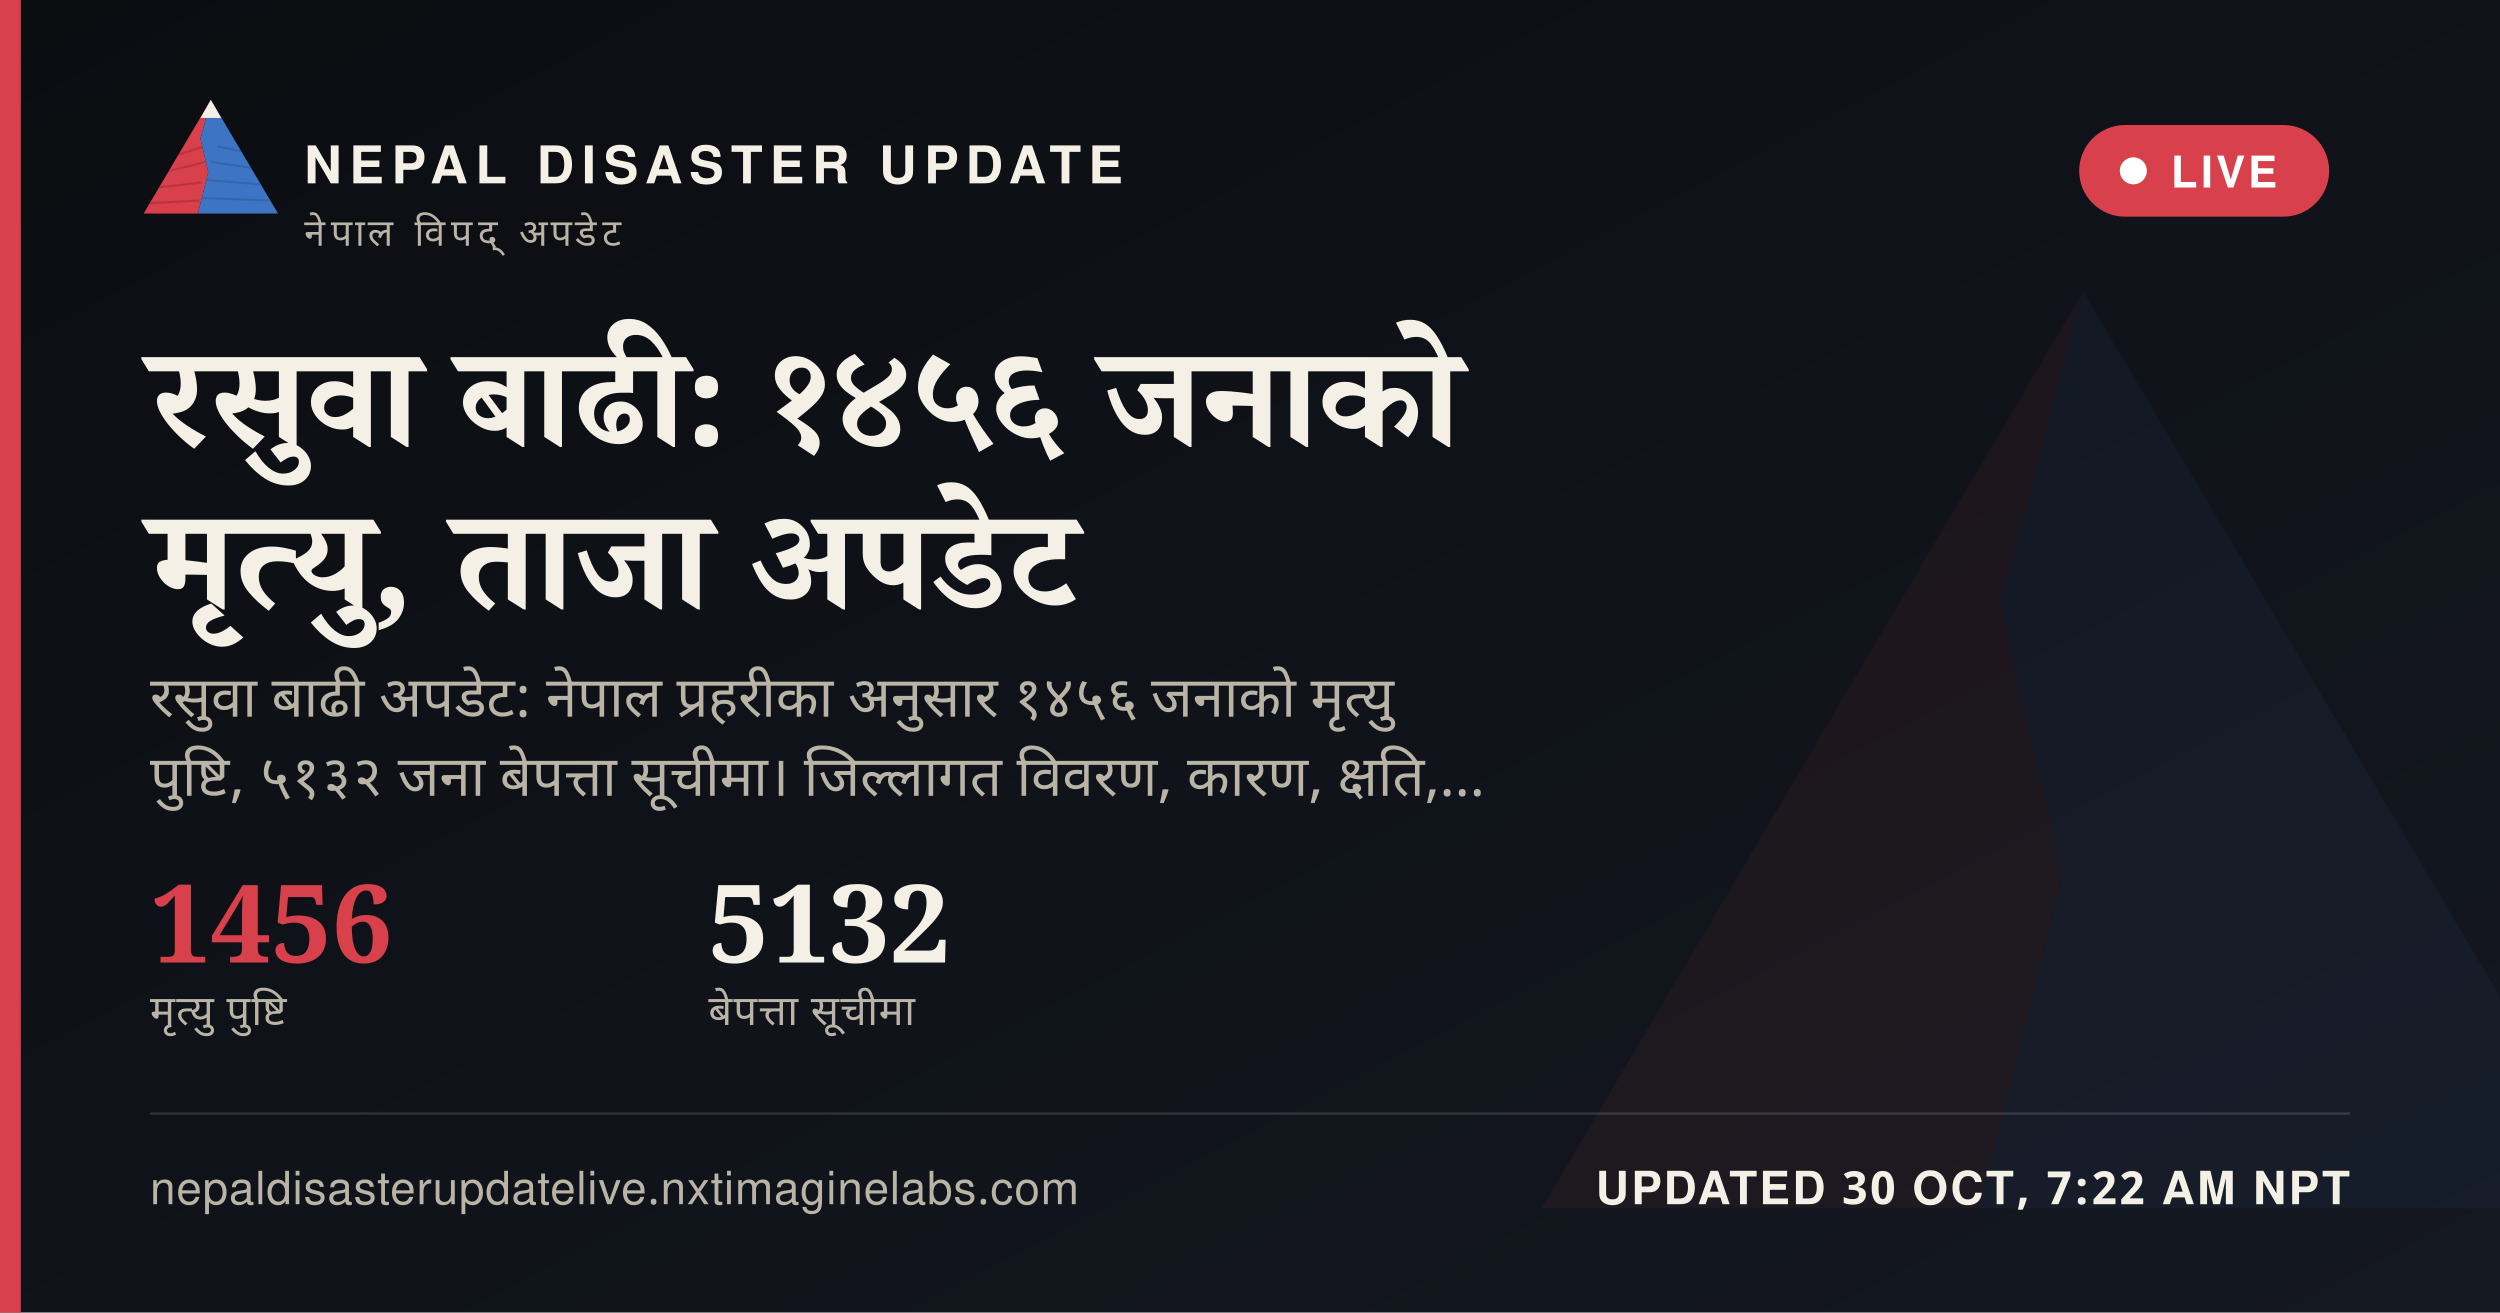
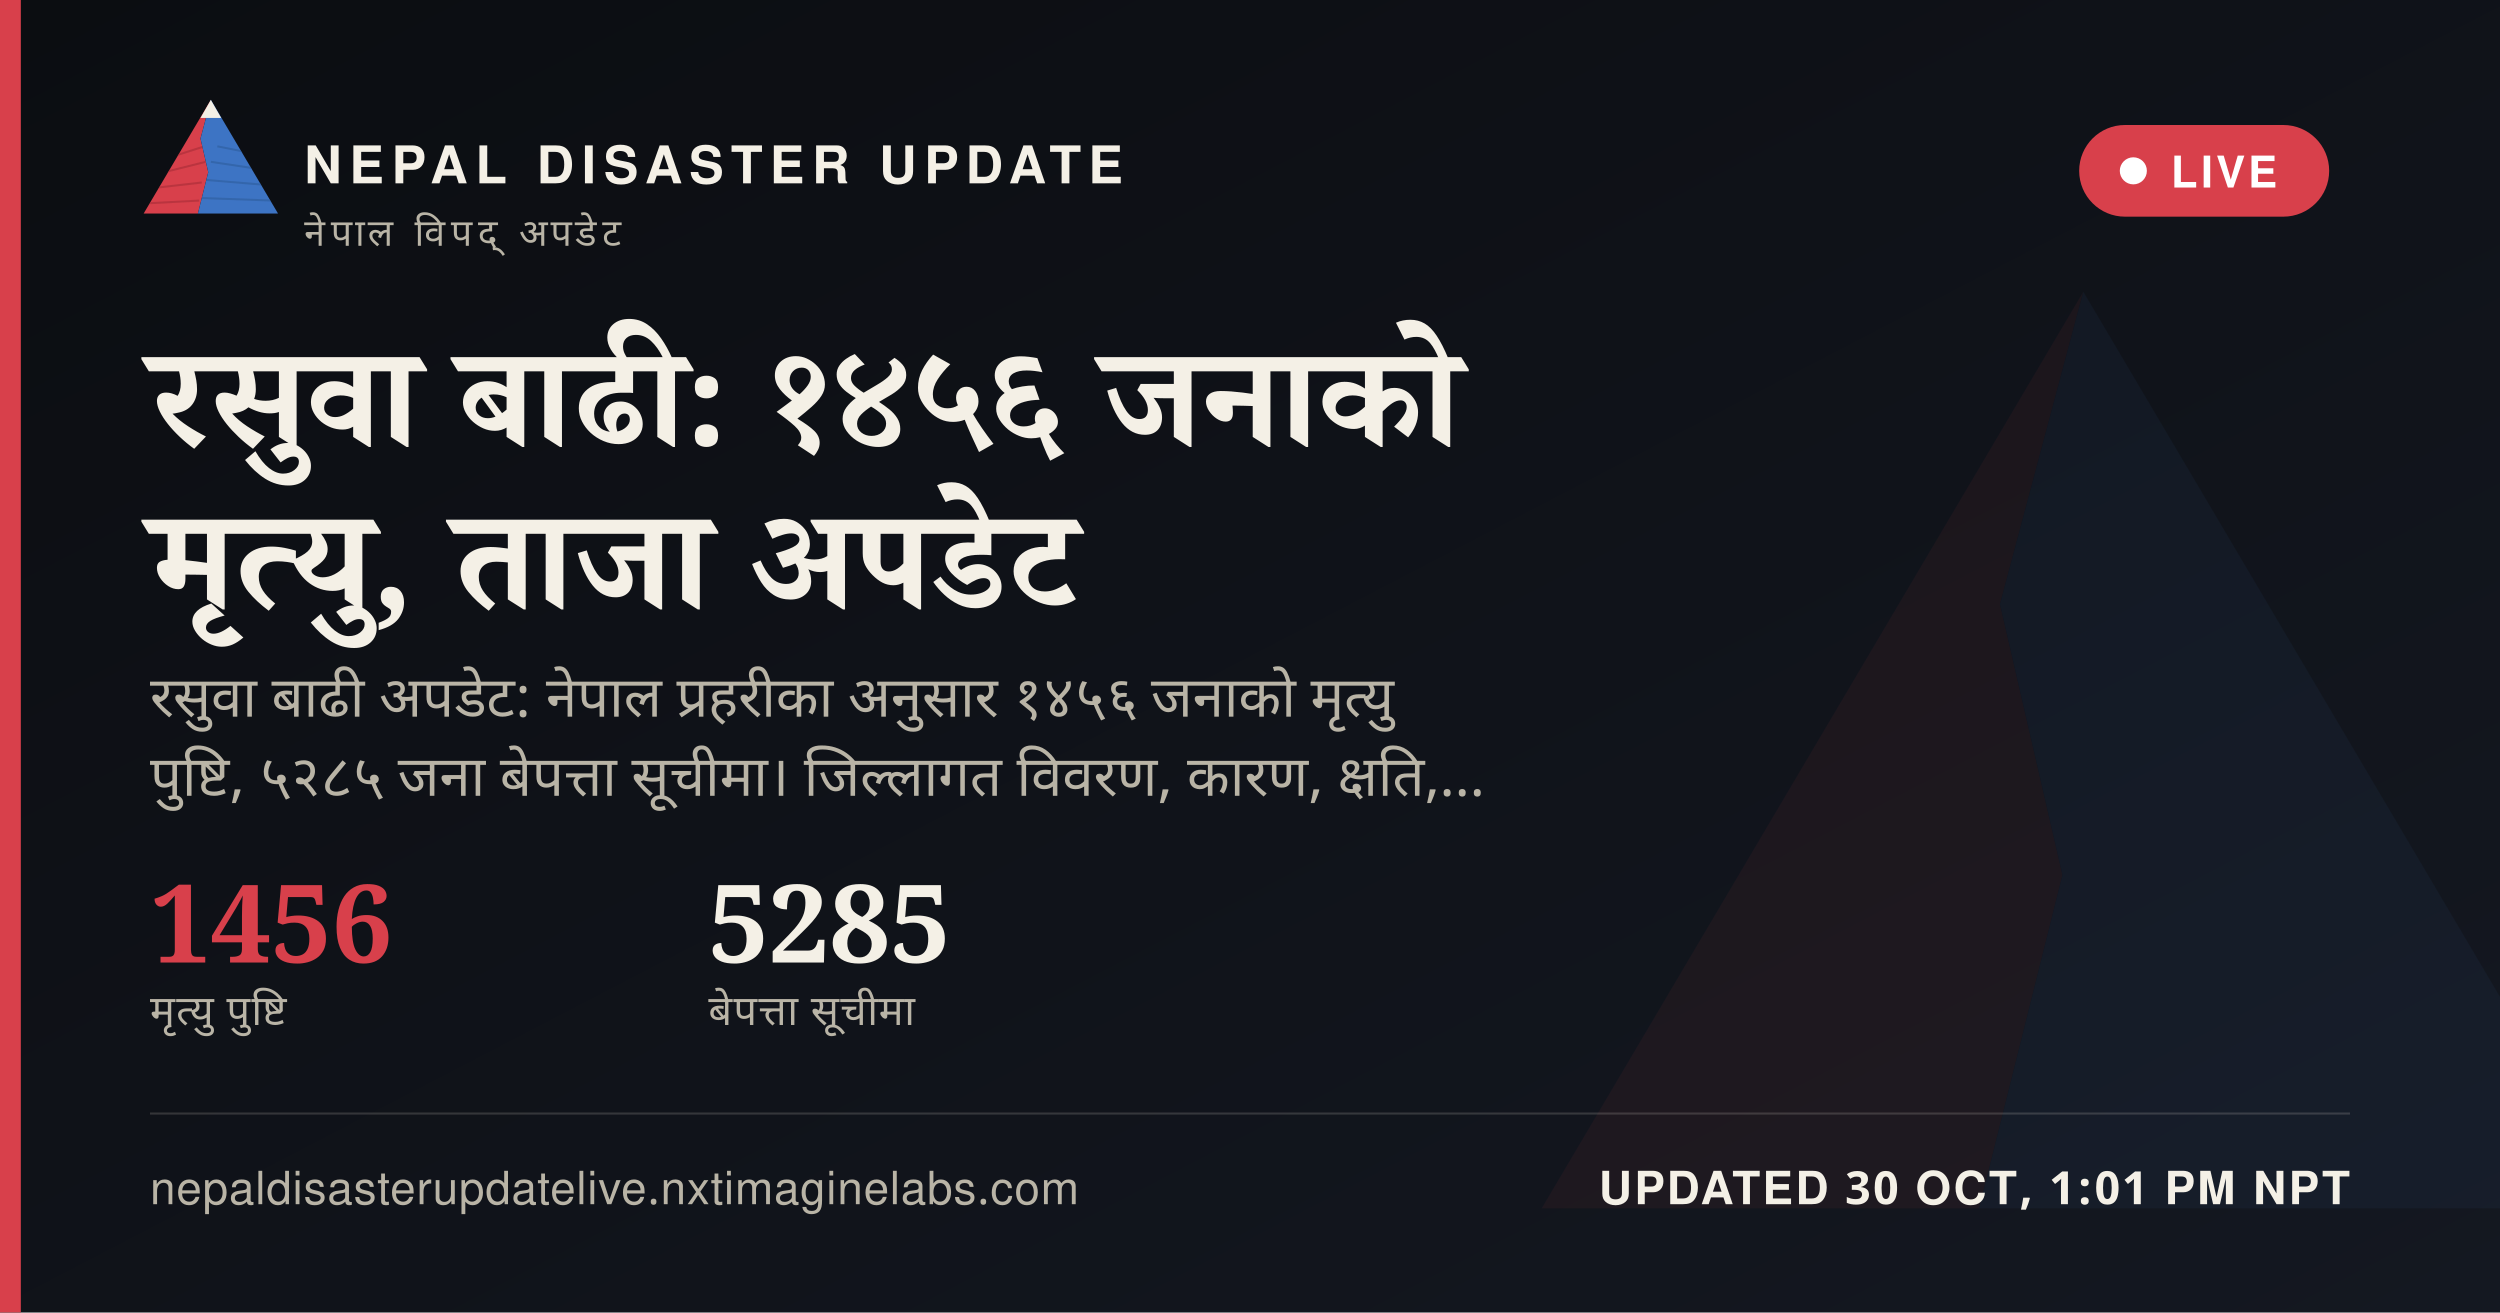
<svg xmlns="http://www.w3.org/2000/svg" width="1200" height="630" viewBox="0 0 1200 630">
  <defs>
    <linearGradient id="ogbg" x1="0" y1="0" x2="1" y2="1">
      <stop offset="0" stop-color="#0B0D11" />
      <stop offset="1" stop-color="#141821" />
    </linearGradient>
  </defs>
  <rect width="1200" height="630" fill="url(#ogbg)" />
  <g transform="translate(700,60) scale(5)" opacity="0.06">
    <polygon points="60,16 52,46 58,72 50,104 8,104" fill="#D8404B" />
    <polygon points="60,16 112,104 50,104 58,72 52,46" fill="#3D74C4" />
  </g>
  <rect x="0" y="0" width="10" height="630" fill="#D8404B" />
  <g transform="translate(64,38) scale(0.62)">
    <g>
      <defs>
        <clipPath id="ogLc">
          <polygon points="60,16 52,46 58,72 50,104 8,104" />
        </clipPath>
        <clipPath id="ogRc">
          <polygon points="60,16 112,104 50,104 58,72 52,46" />
        </clipPath>
      </defs>
      <polygon points="60,16 52,46 58,72 50,104 8,104" fill="#D8404B" />
      <g clip-path="url(#ogLc)" stroke="#A32A34" stroke-width="1.6" fill="none" opacity="0.55">
        <path d="M30,60 L55,52" />
        <path d="M24,72 L56,64" />
        <path d="M18,84 L53,80" />
        <path d="M13,96 L51,94" />
      </g>
      <polygon points="60,16 112,104 50,104 58,72 52,46" fill="#3D74C4" />
      <g clip-path="url(#ogRc)" stroke="#2A5793" stroke-width="1.6" fill="none" opacity="0.5">
        <path d="M65,52 L95,58" />
        <path d="M60,64 L100,70" />
        <path d="M56,78 L104,82" />
        <path d="M52,92 L108,94" />
      </g>
      <polygon points="60,16 52,30 68,30" fill="#F4F0E6" />
    </g>
  </g>
  <text x="146" y="88" font-family="'Public Sans', 'Noto Sans Devanagari', 'Helvetica Neue', Helvetica, Arial, sans-serif" font-size="25" font-weight="800" letter-spacing="3.6" fill="#F4F0E6">NEPAL DISASTER UPDATE</text>
  <text x="146" y="118" font-family="'Public Sans', 'Noto Sans Devanagari', 'Helvetica Neue', Helvetica, Arial, sans-serif" font-size="18" letter-spacing="2.8" fill="#B9B4A6">नेपाल विपद् अपडेट</text>
  <g>
    <rect x="998" y="60" width="120" height="44" rx="22" fill="#D8404B" stroke="none" />
    <circle cx="1024" cy="82" r="6.5" fill="#FFFFFF" />
    <text x="1042" y="90" font-family="'Public Sans', 'Noto Sans Devanagari', 'Helvetica Neue', Helvetica, Arial, sans-serif" font-size="21" font-weight="700" letter-spacing="1.6" fill="#FFFFFF">LIVE</text>
  </g>
  <text x="72" y="214" font-family="Newsreader, 'Noto Serif Devanagari', Georgia, 'Times New Roman', serif" font-size="68" font-weight="600" fill="#F4F0E6" word-spacing="14">रसुवा बाढी: १४५६ जनाको</text>
  <text x="72" y="292" font-family="Newsreader, 'Noto Serif Devanagari', Georgia, 'Times New Roman', serif" font-size="68" font-weight="600" fill="#F4F0E6" word-spacing="14">मृत्यु, ताजा अपडेट</text>
  <text x="72" y="344" font-family="'Public Sans', 'Noto Sans Devanagari', 'Helvetica Neue', Helvetica, Arial, sans-serif" font-size="27" fill="#B9B4A6" word-spacing="6">रसुवा बाढी अपडेट: नेपाल प्रहरीका अनुसार १४५६ जनाको मृत्यु</text>
-   <text x="72" y="382" font-family="'Public Sans', 'Noto Sans Devanagari', 'Helvetica Neue', Helvetica, Arial, sans-serif" font-size="27" fill="#B9B4A6" word-spacing="6">पुष्टि, ५१३२ जना बेपत्ता सूचीमा। जिल्लागत विवरण, कारण, क्षति,…</text>
+   <text x="72" y="382" font-family="'Public Sans', 'Noto Sans Devanagari', 'Helvetica Neue', Helvetica, Arial, sans-serif" font-size="27" fill="#B9B4A6" word-spacing="6">पुष्टि, ५२८५ जना बेपत्ता सूचीमा। जिल्लागत विवरण, कारण, क्षति,…</text>
  <g transform="translate(72,462)">
    <text x="0" y="0" font-family="Newsreader, 'Noto Serif Devanagari', Georgia, 'Times New Roman', serif" font-size="52" font-weight="600" fill="#D8404B">1456</text>
    <text x="0" y="30" font-family="'Public Sans', 'Noto Sans Devanagari', 'Helvetica Neue', Helvetica, Arial, sans-serif" font-size="20" letter-spacing="0.6" fill="#B9B4A6">मृत्यु पुष्टि</text>
-     <text x="268" y="0" font-family="Newsreader, 'Noto Serif Devanagari', Georgia, 'Times New Roman', serif" font-size="52" font-weight="600" fill="#F4F0E6">5132</text>
+     <text x="268" y="0" font-family="Newsreader, 'Noto Serif Devanagari', Georgia, 'Times New Roman', serif" font-size="52" font-weight="600" fill="#F4F0E6">5285</text>
    <text x="268" y="30" font-family="'Public Sans', 'Noto Sans Devanagari', 'Helvetica Neue', Helvetica, Arial, sans-serif" font-size="20" letter-spacing="0.6" fill="#B9B4A6">बेपत्ता सूचीमा</text>
  </g>
  <rect x="72" y="534" width="1056" height="1" fill="rgba(244,240,230,0.16)" />
  <text x="72" y="578" font-family="'Public Sans', 'Noto Sans Devanagari', 'Helvetica Neue', Helvetica, Arial, sans-serif" font-size="22" fill="#B9B4A6" letter-spacing="0.4">nepaldisasterupdatelive.nxtimaginelabs.com</text>
-   <text x="1128" y="578" text-anchor="end" font-family="'Public Sans', 'Noto Sans Devanagari', 'Helvetica Neue', Helvetica, Arial, sans-serif" font-size="22" font-weight="700" letter-spacing="1.2" fill="#F4F0E6">UPDATED 30 OCT, 7:22 AM NPT</text>
+   <text x="1128" y="578" text-anchor="end" font-family="'Public Sans', 'Noto Sans Devanagari', 'Helvetica Neue', Helvetica, Arial, sans-serif" font-size="22" font-weight="700" letter-spacing="1.2" fill="#F4F0E6">UPDATED 30 OCT, 1:01 PM NPT</text>
</svg>
